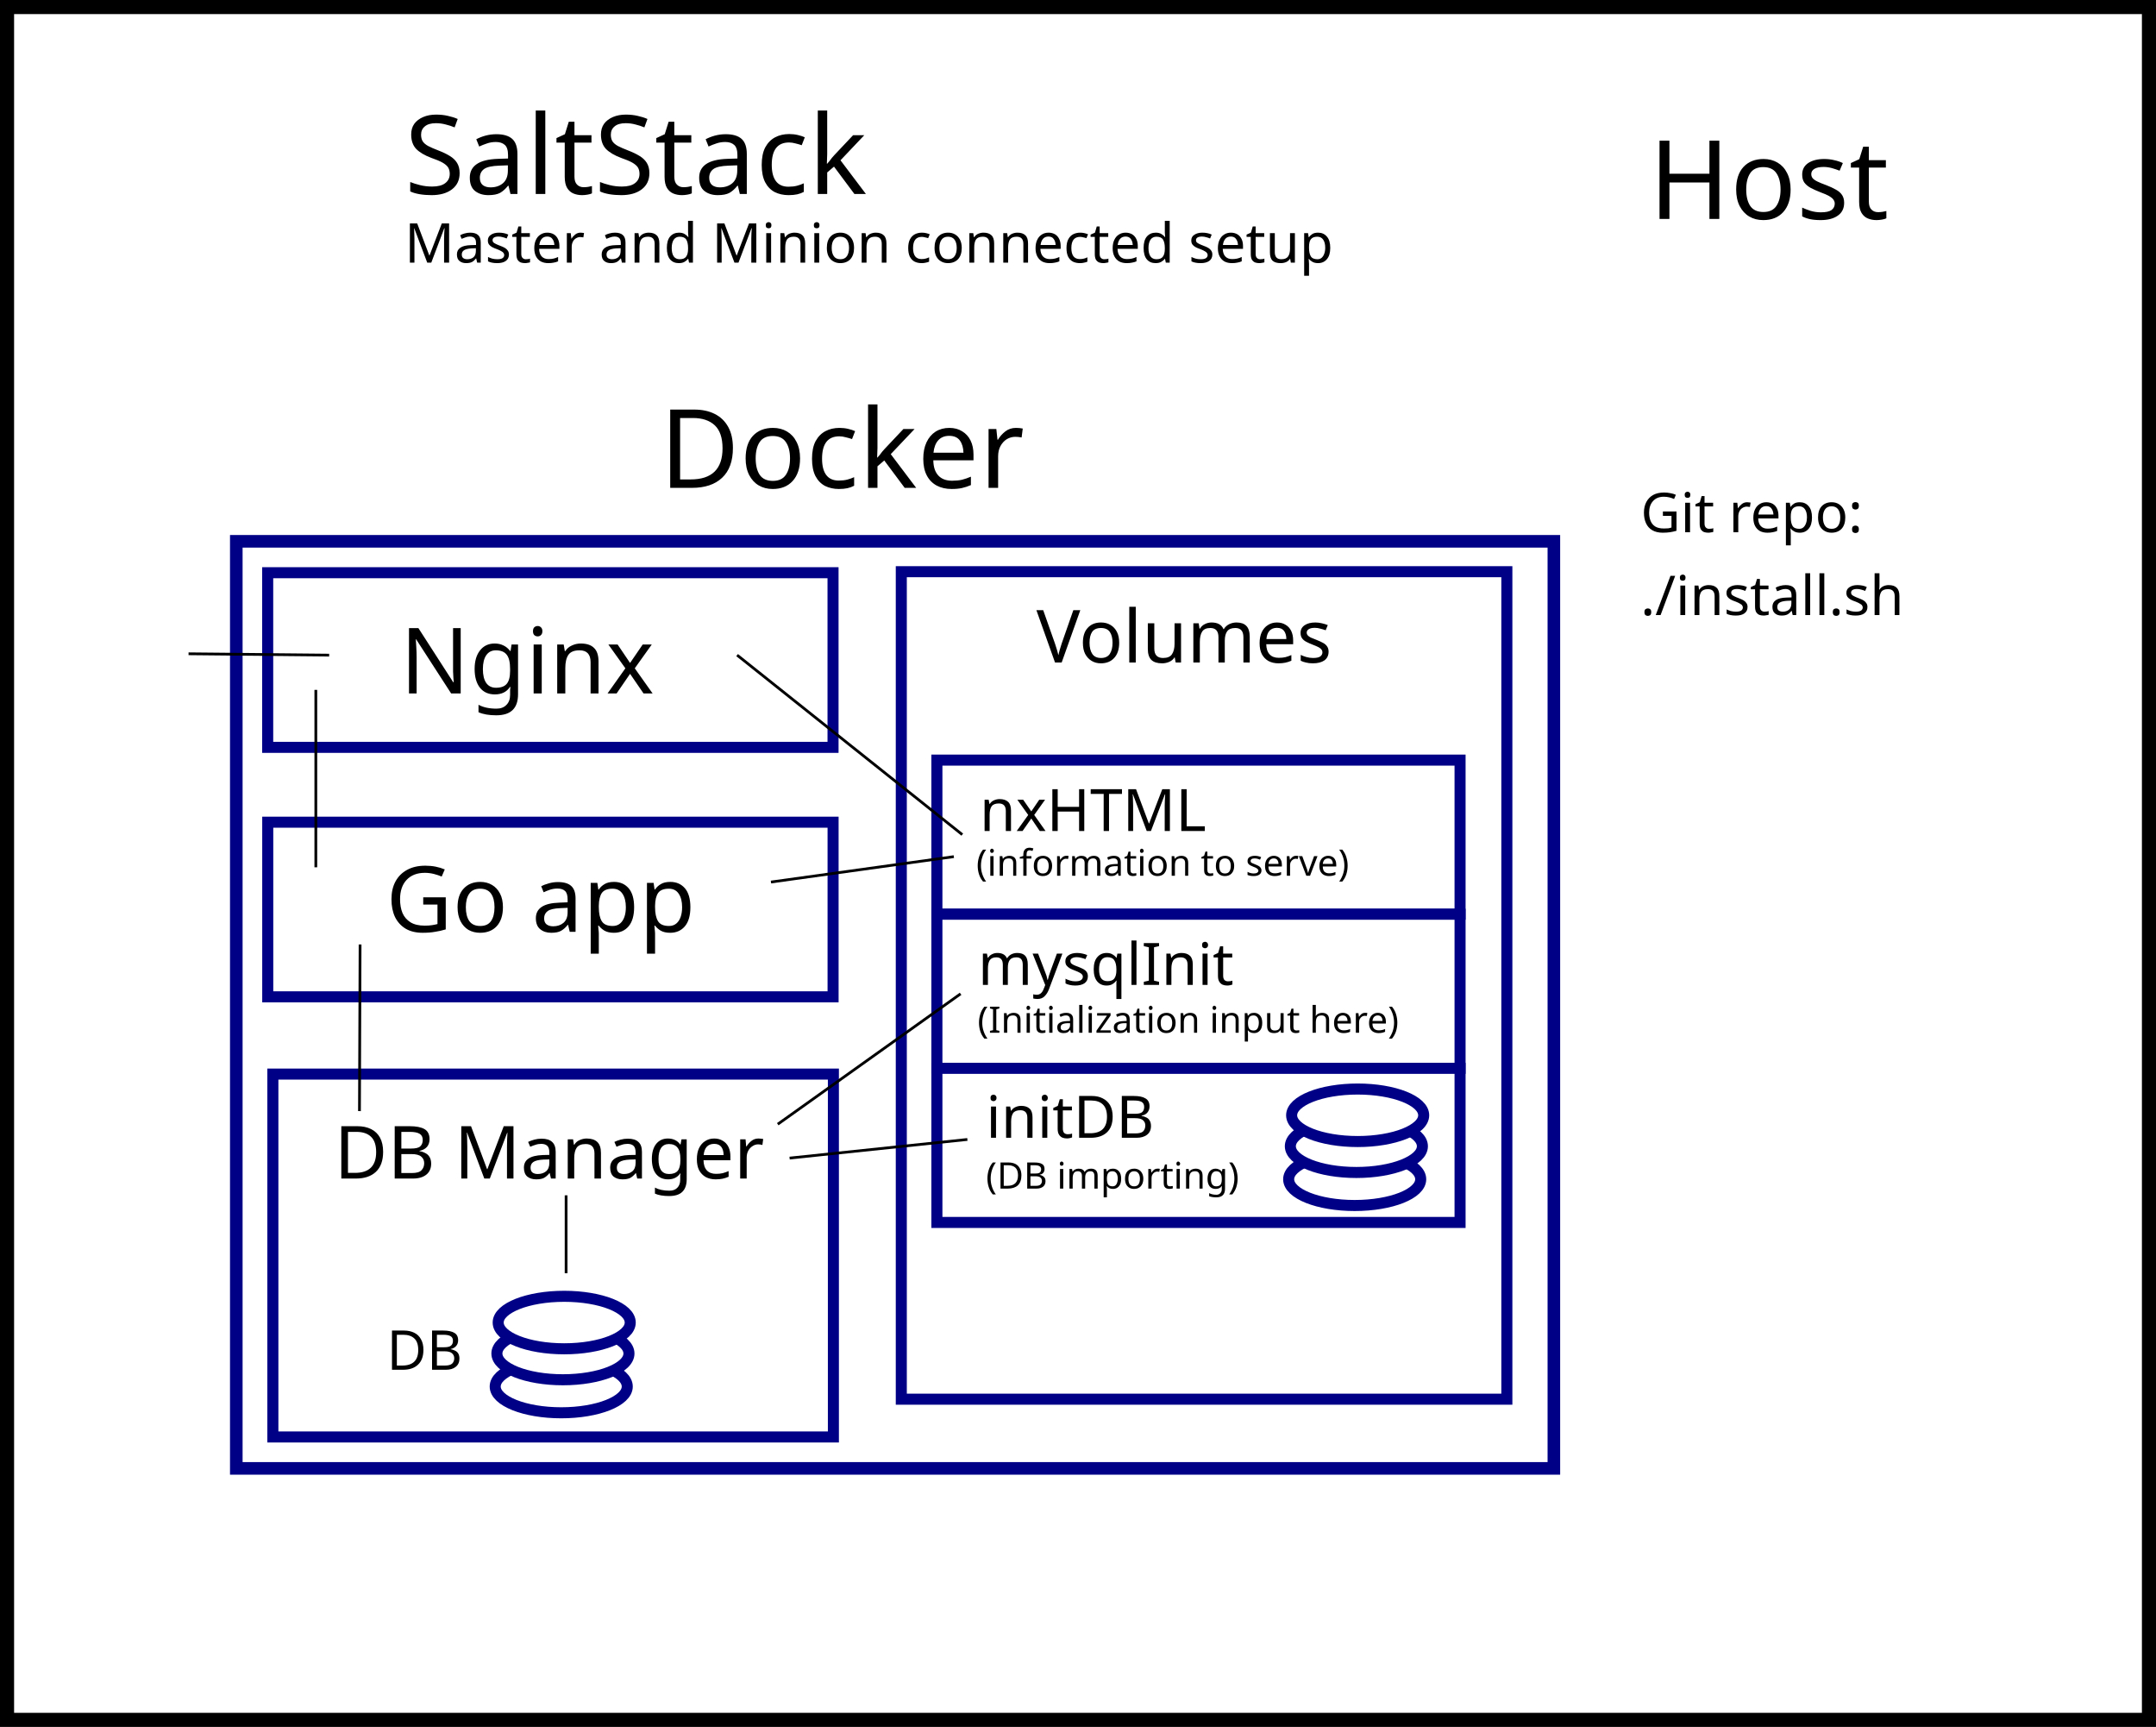
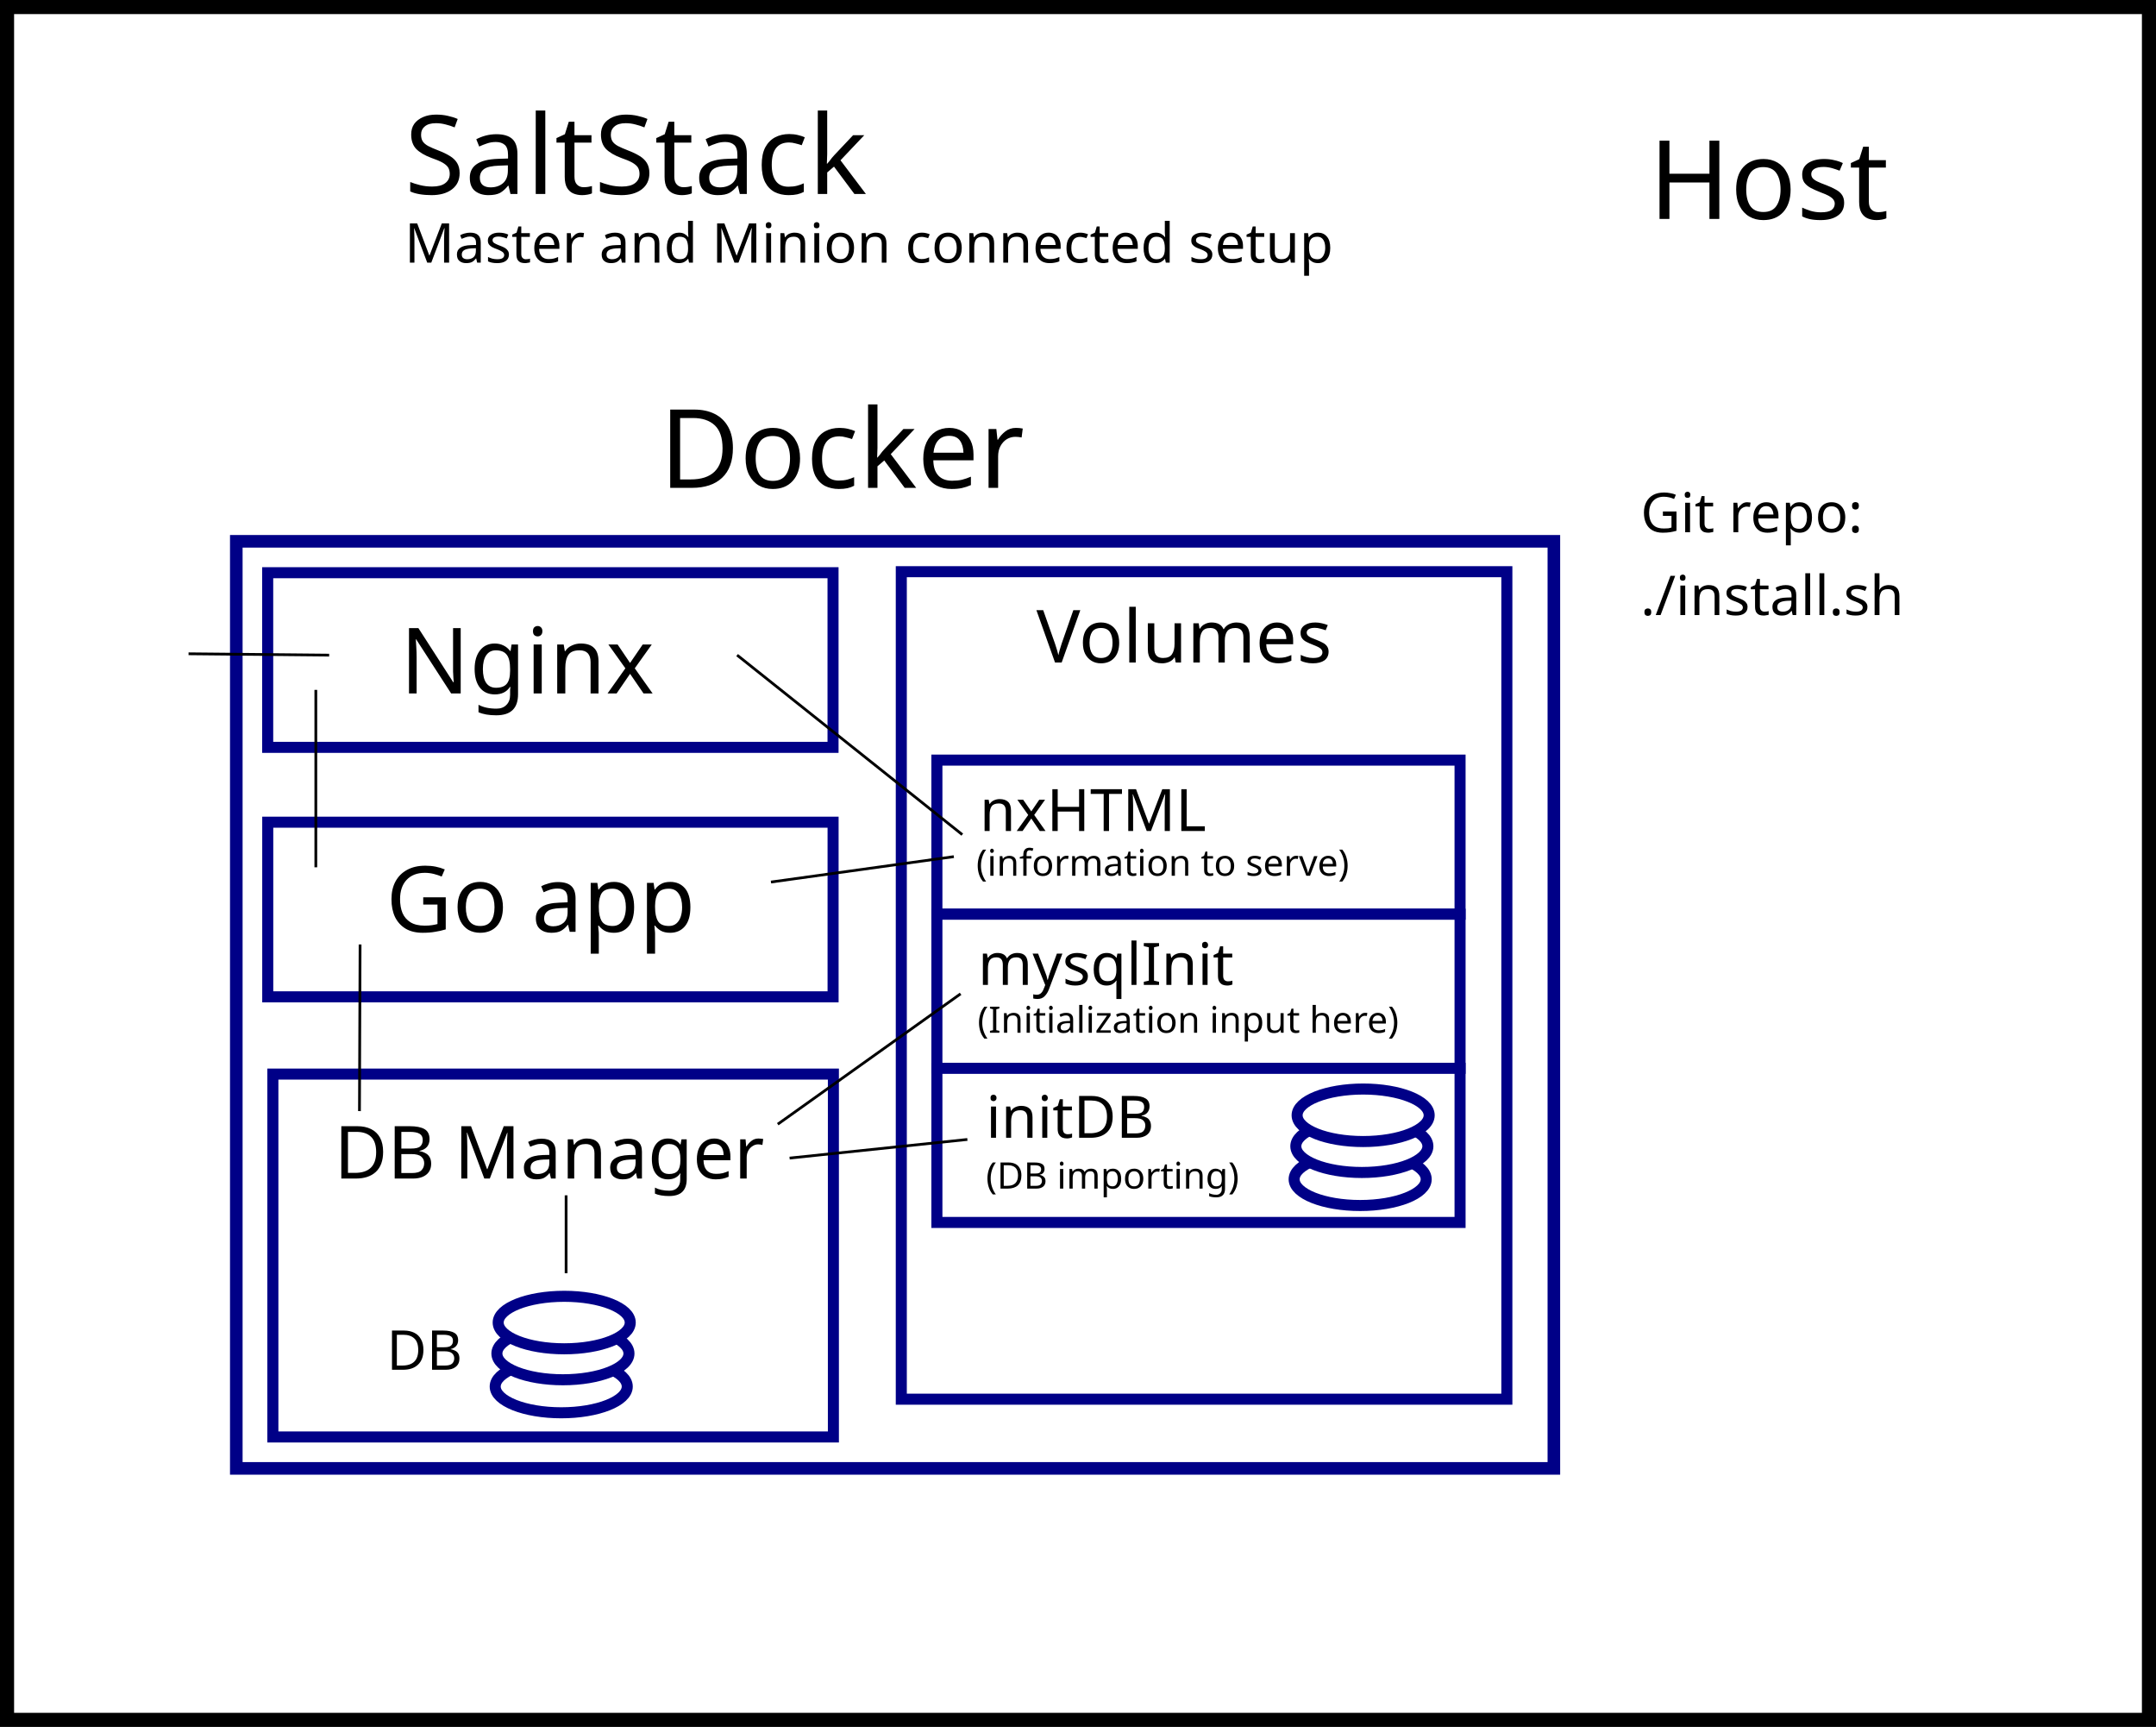
- <svg xmlns="http://www.w3.org/2000/svg" width="207.932mm" height="166.505mm" viewBox="0 0 207.932 166.505" version="1.1" id="svg8">
+ <svg xmlns="http://www.w3.org/2000/svg" id="svg8" version="1.1" viewBox="0 0 207.932 166.505" height="166.505mm" width="207.932mm">
  <defs id="defs2" />
-   <g id="layer1" transform="translate(-18.97976,-27.86083)">
-     <rect style="opacity:1;fill:#ffffff;fill-opacity:1;fill-rule:nonzero;stroke:#000000;stroke-width:1.359;stroke-linecap:butt;stroke-linejoin:miter;stroke-miterlimit:4;stroke-dasharray:none;stroke-opacity:1" id="rect4487" width="206.573" height="165.146" x="19.659" y="28.54" />
-     <rect style="opacity:1;fill:none;fill-opacity:1;fill-rule:nonzero;stroke:#000087;stroke-width:1.214;stroke-linecap:butt;stroke-linejoin:miter;stroke-miterlimit:4;stroke-dasharray:none;stroke-opacity:1" id="rect4489" width="127.071" height="89.386" x="41.769" y="80.052" />
-     <rect style="opacity:1;fill:none;fill-opacity:1;fill-rule:nonzero;stroke:#000087;stroke-width:1.065;stroke-linecap:butt;stroke-linejoin:miter;stroke-miterlimit:4;stroke-dasharray:none;stroke-opacity:1" id="rect4491" width="54.523" height="16.838" x="44.802" y="107.134" />
-     <rect style="opacity:1;fill:none;fill-opacity:1;fill-rule:nonzero;stroke:#000087;stroke-width:1.065;stroke-linecap:butt;stroke-linejoin:miter;stroke-miterlimit:4;stroke-dasharray:none;stroke-opacity:1" id="rect4491-3" width="54.059" height="34.989" x="45.296" y="131.42" />
-     <rect style="opacity:1;fill:none;fill-opacity:1;fill-rule:nonzero;stroke:#000087;stroke-width:1.065;stroke-linecap:butt;stroke-linejoin:miter;stroke-miterlimit:4;stroke-dasharray:none;stroke-opacity:1" id="rect4491-6" width="54.523" height="16.838" x="44.797" y="83.08" />
-     <text xml:space="preserve" style="font-style:normal;font-weight:normal;font-size:10.583px;line-height:6.615px;font-family:sans-serif;letter-spacing:0px;word-spacing:0px;fill:#000000;fill-opacity:1;stroke:none;stroke-width:0.265px;stroke-linecap:butt;stroke-linejoin:miter;stroke-opacity:1" x="178.001" y="48.974" id="text4522">
-       <tspan id="tspan4520" x="178.001" y="48.974" style="stroke-width:0.265px">Host</tspan>
+   <g transform="translate(-18.97976,-27.86083)" id="layer1">
+     <rect y="28.54" x="19.659" height="165.146" width="206.573" id="rect4487" style="opacity:1;fill:#ffffff;fill-opacity:1;fill-rule:nonzero;stroke:#000000;stroke-width:1.359;stroke-linecap:butt;stroke-linejoin:miter;stroke-miterlimit:4;stroke-dasharray:none;stroke-opacity:1" />
+     <rect y="80.052" x="41.769" height="89.386" width="127.071" id="rect4489" style="opacity:1;fill:none;fill-opacity:1;fill-rule:nonzero;stroke:#000087;stroke-width:1.214;stroke-linecap:butt;stroke-linejoin:miter;stroke-miterlimit:4;stroke-dasharray:none;stroke-opacity:1" />
+     <rect y="107.134" x="44.802" height="16.838" width="54.523" id="rect4491" style="opacity:1;fill:none;fill-opacity:1;fill-rule:nonzero;stroke:#000087;stroke-width:1.065;stroke-linecap:butt;stroke-linejoin:miter;stroke-miterlimit:4;stroke-dasharray:none;stroke-opacity:1" />
+     <rect y="131.42" x="45.296" height="34.989" width="54.059" id="rect4491-3" style="opacity:1;fill:none;fill-opacity:1;fill-rule:nonzero;stroke:#000087;stroke-width:1.065;stroke-linecap:butt;stroke-linejoin:miter;stroke-miterlimit:4;stroke-dasharray:none;stroke-opacity:1" />
+     <rect y="83.08" x="44.797" height="16.838" width="54.523" id="rect4491-6" style="opacity:1;fill:none;fill-opacity:1;fill-rule:nonzero;stroke:#000087;stroke-width:1.065;stroke-linecap:butt;stroke-linejoin:miter;stroke-miterlimit:4;stroke-dasharray:none;stroke-opacity:1" />
+     <text id="text4522" y="48.974" x="178.001" style="font-style:normal;font-weight:normal;font-size:10.583px;line-height:6.615px;font-family:sans-serif;letter-spacing:0px;word-spacing:0px;fill:#000000;fill-opacity:1;stroke:none;stroke-width:0.265px;stroke-linecap:butt;stroke-linejoin:miter;stroke-opacity:1" xml:space="preserve">
+       <tspan style="stroke-width:0.265px" y="48.974" x="178.001" id="tspan4520">Host</tspan>
    </text>
-     <text xml:space="preserve" style="font-style:normal;font-weight:normal;font-size:10.583px;line-height:6.615px;font-family:sans-serif;letter-spacing:0px;word-spacing:0px;fill:#000000;fill-opacity:1;stroke:none;stroke-width:0.265px;stroke-linecap:butt;stroke-linejoin:miter;stroke-opacity:1" x="82.586" y="74.899" id="text4526">
-       <tspan id="tspan4524" x="82.586" y="74.899" style="stroke-width:0.265px">Docker</tspan>
+     <text id="text4526" y="74.899" x="82.586" style="font-style:normal;font-weight:normal;font-size:10.583px;line-height:6.615px;font-family:sans-serif;letter-spacing:0px;word-spacing:0px;fill:#000000;fill-opacity:1;stroke:none;stroke-width:0.265px;stroke-linecap:butt;stroke-linejoin:miter;stroke-opacity:1" xml:space="preserve">
+       <tspan style="stroke-width:0.265px" y="74.899" x="82.586" id="tspan4524">Docker</tspan>
    </text>
-     <text xml:space="preserve" style="font-style:normal;font-weight:normal;font-size:10.583px;line-height:6.615px;font-family:sans-serif;letter-spacing:0px;word-spacing:0px;fill:#000000;fill-opacity:1;stroke:none;stroke-width:0.265px;stroke-linecap:butt;stroke-linejoin:miter;stroke-opacity:1" x="57.997" y="46.568" id="text4530">
-       <tspan id="tspan4528" x="57.997" y="46.568" style="stroke-width:0.265px">SaltStack</tspan>
-       <tspan x="57.997" y="53.183" style="font-size:5.292px;stroke-width:0.265px" id="tspan4594">Master and Minion connected setup</tspan>
+     <text id="text4530" y="46.568" x="57.997" style="font-style:normal;font-weight:normal;font-size:10.583px;line-height:6.615px;font-family:sans-serif;letter-spacing:0px;word-spacing:0px;fill:#000000;fill-opacity:1;stroke:none;stroke-width:0.265px;stroke-linecap:butt;stroke-linejoin:miter;stroke-opacity:1" xml:space="preserve">
+       <tspan style="stroke-width:0.265px" y="46.568" x="57.997" id="tspan4528">SaltStack</tspan>
+       <tspan id="tspan4594" style="font-size:5.292px;stroke-width:0.265px" y="53.183" x="57.997">Master and Minion connected setup</tspan>
    </text>
-     <text xml:space="preserve" style="font-style:normal;font-weight:normal;font-size:10.583px;line-height:6.615px;font-family:sans-serif;letter-spacing:0px;word-spacing:0px;fill:#000000;fill-opacity:1;stroke:none;stroke-width:0.265px;stroke-linecap:butt;stroke-linejoin:miter;stroke-opacity:1" x="177.2" y="79.175" id="text4534">
-       <tspan x="177.2" y="79.175" style="font-size:5.292px;stroke-width:0.265px" id="tspan4536">Git repo:</tspan>
-       <tspan x="177.2" y="87.165" style="font-size:5.292px;stroke-width:0.265px" id="tspan4546">./install.sh</tspan>
+     <text id="text4534" y="79.175" x="177.2" style="font-style:normal;font-weight:normal;font-size:10.583px;line-height:6.615px;font-family:sans-serif;letter-spacing:0px;word-spacing:0px;fill:#000000;fill-opacity:1;stroke:none;stroke-width:0.265px;stroke-linecap:butt;stroke-linejoin:miter;stroke-opacity:1" xml:space="preserve">
+       <tspan id="tspan4536" style="font-size:5.292px;stroke-width:0.265px" y="79.175" x="177.2">Git repo:</tspan>
+       <tspan id="tspan4546" style="font-size:5.292px;stroke-width:0.265px" y="87.165" x="177.2">./install.sh</tspan>
    </text>
-     <text xml:space="preserve" style="font-style:normal;font-weight:normal;font-size:10.583px;line-height:6.615px;font-family:sans-serif;letter-spacing:0px;word-spacing:0px;fill:#000000;fill-opacity:1;stroke:none;stroke-width:0.265px;stroke-linecap:butt;stroke-linejoin:miter;stroke-opacity:1" x="57.566" y="94.721" id="text4550">
-       <tspan id="tspan4548" x="57.566" y="94.721" style="font-size:8.819px;stroke-width:0.265px">Nginx</tspan>
+     <text id="text4550" y="94.721" x="57.566" style="font-style:normal;font-weight:normal;font-size:10.583px;line-height:6.615px;font-family:sans-serif;letter-spacing:0px;word-spacing:0px;fill:#000000;fill-opacity:1;stroke:none;stroke-width:0.265px;stroke-linecap:butt;stroke-linejoin:miter;stroke-opacity:1" xml:space="preserve">
+       <tspan style="font-size:8.819px;stroke-width:0.265px" y="94.721" x="57.566" id="tspan4548">Nginx</tspan>
    </text>
-     <text xml:space="preserve" style="font-style:normal;font-weight:normal;font-size:10.583px;line-height:6.615px;font-family:sans-serif;letter-spacing:0px;word-spacing:0px;fill:#000000;fill-opacity:1;stroke:none;stroke-width:0.265px;stroke-linecap:butt;stroke-linejoin:miter;stroke-opacity:1" x="56.202" y="117.706" id="text4554">
-       <tspan id="tspan4552" x="56.202" y="117.706" style="font-size:8.819px;stroke-width:0.265px">Go app</tspan>
+     <text id="text4554" y="117.706" x="56.202" style="font-style:normal;font-weight:normal;font-size:10.583px;line-height:6.615px;font-family:sans-serif;letter-spacing:0px;word-spacing:0px;fill:#000000;fill-opacity:1;stroke:none;stroke-width:0.265px;stroke-linecap:butt;stroke-linejoin:miter;stroke-opacity:1" xml:space="preserve">
+       <tspan style="font-size:8.819px;stroke-width:0.265px" y="117.706" x="56.202" id="tspan4552">Go app</tspan>
    </text>
-     <text xml:space="preserve" style="font-style:normal;font-weight:normal;font-size:10.583px;line-height:6.615px;font-family:sans-serif;letter-spacing:0px;word-spacing:0px;fill:#000000;fill-opacity:1;stroke:none;stroke-width:0.265px;stroke-linecap:butt;stroke-linejoin:miter;stroke-opacity:1" x="51.21" y="141.493" id="text4558">
-       <tspan x="51.21" y="141.493" style="font-size:7.056px;stroke-width:0.265px" id="tspan37">DB Manager</tspan>
+     <text id="text4558" y="141.493" x="51.21" style="font-style:normal;font-weight:normal;font-size:10.583px;line-height:6.615px;font-family:sans-serif;letter-spacing:0px;word-spacing:0px;fill:#000000;fill-opacity:1;stroke:none;stroke-width:0.265px;stroke-linecap:butt;stroke-linejoin:miter;stroke-opacity:1" xml:space="preserve">
+       <tspan id="tspan37" style="font-size:7.056px;stroke-width:0.265px" y="141.493" x="51.21">DB Manager</tspan>
    </text>
-     <rect style="opacity:1;fill:none;fill-opacity:1;fill-rule:nonzero;stroke:#000087;stroke-width:1.065;stroke-linecap:butt;stroke-linejoin:miter;stroke-miterlimit:4;stroke-dasharray:none;stroke-opacity:1" id="rect4560" width="58.402" height="79.784" x="105.904" y="82.982" ry="0" />
-     <text xml:space="preserve" style="font-style:normal;font-weight:normal;font-size:10.583px;line-height:6.615px;font-family:sans-serif;letter-spacing:0px;word-spacing:0px;fill:#000000;fill-opacity:1;stroke:none;stroke-width:0.265px;stroke-linecap:butt;stroke-linejoin:miter;stroke-opacity:1" x="118.935" y="91.737" id="text4564">
-       <tspan id="tspan4562" x="118.935" y="91.737" style="font-size:7.056px;stroke-width:0.265px">Volumes</tspan>
+     <rect ry="0" y="82.982" x="105.904" height="79.784" width="58.402" id="rect4560" style="opacity:1;fill:none;fill-opacity:1;fill-rule:nonzero;stroke:#000087;stroke-width:1.065;stroke-linecap:butt;stroke-linejoin:miter;stroke-miterlimit:4;stroke-dasharray:none;stroke-opacity:1" />
+     <text id="text4564" y="91.737" x="118.935" style="font-style:normal;font-weight:normal;font-size:10.583px;line-height:6.615px;font-family:sans-serif;letter-spacing:0px;word-spacing:0px;fill:#000000;fill-opacity:1;stroke:none;stroke-width:0.265px;stroke-linecap:butt;stroke-linejoin:miter;stroke-opacity:1" xml:space="preserve">
+       <tspan style="font-size:7.056px;stroke-width:0.265px" y="91.737" x="118.935" id="tspan4562">Volumes</tspan>
    </text>
-     <path style="fill:none;fill-rule:evenodd;stroke:#000000;stroke-width:0.265px;stroke-linecap:butt;stroke-linejoin:miter;stroke-opacity:1" d="m 53.648,134.99 0.059,-16.067" id="path4588" />
-     <path style="fill:none;fill-rule:evenodd;stroke:#000000;stroke-width:0.265px;stroke-linecap:butt;stroke-linejoin:miter;stroke-opacity:1" d="M 49.439,111.483 V 94.377" id="path4590" />
-     <path style="fill:none;fill-rule:evenodd;stroke:#000000;stroke-width:0.265px;stroke-linecap:butt;stroke-linejoin:miter;stroke-opacity:1" d="M 50.724,91.027 37.165,90.896 v 0" id="path4592" />
-     <text xml:space="preserve" style="font-style:normal;font-weight:normal;font-size:4.233px;line-height:6.615px;font-family:sans-serif;letter-spacing:0px;word-spacing:0px;fill:#000000;fill-opacity:1;stroke:none;stroke-width:0.265px;stroke-linecap:butt;stroke-linejoin:miter;stroke-opacity:1" x="112.066" y="133.559" id="text4527" />
-     <rect y="101.148" x="109.337" height="14.859" width="50.456" id="rect4774" style="opacity:1;fill:#ffffff;fill-opacity:1;fill-rule:nonzero;stroke:#000087;stroke-width:1.065;stroke-linecap:butt;stroke-linejoin:miter;stroke-miterlimit:4;stroke-dasharray:none;stroke-opacity:1" />
-     <text xml:space="preserve" style="font-style:normal;font-weight:normal;font-size:10.583px;line-height:6.615px;font-family:sans-serif;letter-spacing:0px;word-spacing:0px;fill:#000000;fill-opacity:1;stroke:none;stroke-width:0.265px;stroke-linecap:butt;stroke-linejoin:miter;stroke-opacity:1" x="113.453" y="107.987" id="text4518">
-       <tspan id="tspan4516" x="113.453" y="107.987" style="font-size:5.644px;stroke-width:0.265px">nxHTML</tspan>
-       <tspan x="113.453" y="115.884" style="font-size:3.528px;stroke-width:0.265px" id="tspan4593" />
+     <path id="path4588" d="m 53.648,134.99 0.059,-16.067" style="fill:none;fill-rule:evenodd;stroke:#000000;stroke-width:0.265px;stroke-linecap:butt;stroke-linejoin:miter;stroke-opacity:1" />
+     <path id="path4590" d="M 49.439,111.483 V 94.377" style="fill:none;fill-rule:evenodd;stroke:#000000;stroke-width:0.265px;stroke-linecap:butt;stroke-linejoin:miter;stroke-opacity:1" />
+     <path id="path4592" d="M 50.724,91.027 37.165,90.896 v 0" style="fill:none;fill-rule:evenodd;stroke:#000000;stroke-width:0.265px;stroke-linecap:butt;stroke-linejoin:miter;stroke-opacity:1" />
+     <text id="text4527" y="133.559" x="112.066" style="font-style:normal;font-weight:normal;font-size:4.233px;line-height:6.615px;font-family:sans-serif;letter-spacing:0px;word-spacing:0px;fill:#000000;fill-opacity:1;stroke:none;stroke-width:0.265px;stroke-linecap:butt;stroke-linejoin:miter;stroke-opacity:1" xml:space="preserve" />
+     <rect style="opacity:1;fill:#ffffff;fill-opacity:1;fill-rule:nonzero;stroke:#000087;stroke-width:1.065;stroke-linecap:butt;stroke-linejoin:miter;stroke-miterlimit:4;stroke-dasharray:none;stroke-opacity:1" id="rect4774" width="50.456" height="14.859" x="109.337" y="101.148" />
+     <text id="text4518" y="107.987" x="113.453" style="font-style:normal;font-weight:normal;font-size:10.583px;line-height:6.615px;font-family:sans-serif;letter-spacing:0px;word-spacing:0px;fill:#000000;fill-opacity:1;stroke:none;stroke-width:0.265px;stroke-linecap:butt;stroke-linejoin:miter;stroke-opacity:1" xml:space="preserve">
+       <tspan style="font-size:5.644px;stroke-width:0.265px" y="107.987" x="113.453" id="tspan4516">nxHTML</tspan>
+       <tspan id="tspan4593" style="font-size:3.528px;stroke-width:0.265px" y="115.884" x="113.453" />
    </text>
-     <text xml:space="preserve" style="font-style:normal;font-weight:normal;font-size:10.583px;line-height:6.615px;font-family:sans-serif;letter-spacing:0px;word-spacing:0px;fill:#000000;fill-opacity:1;stroke:none;stroke-width:0.265px;stroke-linecap:butt;stroke-linejoin:miter;stroke-opacity:1" x="113.132" y="112.295" id="text4597">
-       <tspan id="tspan4595" x="113.132" y="112.295" style="font-size:3.528px;stroke-width:0.265px">(information to serve)</tspan>
+     <text id="text4597" y="112.295" x="113.132" style="font-style:normal;font-weight:normal;font-size:10.583px;line-height:6.615px;font-family:sans-serif;letter-spacing:0px;word-spacing:0px;fill:#000000;fill-opacity:1;stroke:none;stroke-width:0.265px;stroke-linecap:butt;stroke-linejoin:miter;stroke-opacity:1" xml:space="preserve">
+       <tspan style="font-size:3.528px;stroke-width:0.265px" y="112.295" x="113.132" id="tspan4595">(information to serve)</tspan>
    </text>
-     <rect y="116.007" x="109.337" height="14.859" width="50.456" id="rect4774-7" style="opacity:1;fill:#ffffff;fill-opacity:1;fill-rule:nonzero;stroke:#000087;stroke-width:1.065;stroke-linecap:butt;stroke-linejoin:miter;stroke-miterlimit:4;stroke-dasharray:none;stroke-opacity:1" />
-     <text xml:space="preserve" style="font-style:normal;font-weight:normal;font-size:5.644px;line-height:6.615px;font-family:sans-serif;letter-spacing:0px;word-spacing:0px;fill:#000000;fill-opacity:1;stroke:none;stroke-width:0.265px;stroke-linecap:butt;stroke-linejoin:miter;stroke-opacity:1" x="113.289" y="122.824" id="text4523">mysqlInit</text>
-     <text id="text4764" y="127.437" x="113.256" style="font-style:normal;font-weight:normal;font-size:10.583px;line-height:6.615px;font-family:sans-serif;letter-spacing:0px;word-spacing:0px;fill:#000000;fill-opacity:1;stroke:none;stroke-width:0.265px;stroke-linecap:butt;stroke-linejoin:miter;stroke-opacity:1" xml:space="preserve">
-       <tspan style="font-size:3.528px;stroke-width:0.265px" y="127.437" x="113.256" id="tspan4762">(Initialization input here)</tspan>
+     <rect style="opacity:1;fill:#ffffff;fill-opacity:1;fill-rule:nonzero;stroke:#000087;stroke-width:1.065;stroke-linecap:butt;stroke-linejoin:miter;stroke-miterlimit:4;stroke-dasharray:none;stroke-opacity:1" id="rect4774-7" width="50.456" height="14.859" x="109.337" y="116.007" />
+     <text id="text4523" y="122.824" x="113.289" style="font-style:normal;font-weight:normal;font-size:5.644px;line-height:6.615px;font-family:sans-serif;letter-spacing:0px;word-spacing:0px;fill:#000000;fill-opacity:1;stroke:none;stroke-width:0.265px;stroke-linecap:butt;stroke-linejoin:miter;stroke-opacity:1" xml:space="preserve">mysqlInit</text>
+     <text xml:space="preserve" style="font-style:normal;font-weight:normal;font-size:10.583px;line-height:6.615px;font-family:sans-serif;letter-spacing:0px;word-spacing:0px;fill:#000000;fill-opacity:1;stroke:none;stroke-width:0.265px;stroke-linecap:butt;stroke-linejoin:miter;stroke-opacity:1" x="113.256" y="127.437" id="text4764">
+       <tspan id="tspan4762" x="113.256" y="127.437" style="font-size:3.528px;stroke-width:0.265px">(Initialization input here)</tspan>
    </text>
-     <rect y="130.866" x="109.337" height="14.859" width="50.456" id="rect4774-7-7" style="opacity:1;fill:#ffffff;fill-opacity:1;fill-rule:nonzero;stroke:#000087;stroke-width:1.065;stroke-linecap:butt;stroke-linejoin:miter;stroke-miterlimit:4;stroke-dasharray:none;stroke-opacity:1" />
-     <text id="text4768" y="142.459" x="114.072" style="font-style:normal;font-weight:normal;font-size:3.528px;line-height:6.615px;font-family:sans-serif;letter-spacing:0px;word-spacing:0px;fill:#000000;fill-opacity:1;stroke:none;stroke-width:0.265px;stroke-linecap:butt;stroke-linejoin:miter;stroke-opacity:1" xml:space="preserve">
-       <tspan style="font-size:3.528px;stroke-width:0.265px" y="142.459" x="114.072" id="tspan4766">(DB importing)</tspan>
+     <rect style="opacity:1;fill:#ffffff;fill-opacity:1;fill-rule:nonzero;stroke:#000087;stroke-width:1.065;stroke-linecap:butt;stroke-linejoin:miter;stroke-miterlimit:4;stroke-dasharray:none;stroke-opacity:1" id="rect4774-7-7" width="50.456" height="14.859" x="109.337" y="130.866" />
+     <text xml:space="preserve" style="font-style:normal;font-weight:normal;font-size:3.528px;line-height:6.615px;font-family:sans-serif;letter-spacing:0px;word-spacing:0px;fill:#000000;fill-opacity:1;stroke:none;stroke-width:0.265px;stroke-linecap:butt;stroke-linejoin:miter;stroke-opacity:1" x="114.072" y="142.459" id="text4768">
+       <tspan id="tspan4766" x="114.072" y="142.459" style="font-size:3.528px;stroke-width:0.265px">(DB importing)</tspan>
    </text>
-     <text id="text4772" y="137.561" x="114.072" style="font-style:normal;font-weight:normal;font-size:10.583px;line-height:6.615px;font-family:sans-serif;letter-spacing:0px;word-spacing:0px;fill:#000000;fill-opacity:1;stroke:none;stroke-width:0.265px;stroke-linecap:butt;stroke-linejoin:miter;stroke-opacity:1" xml:space="preserve">
-       <tspan style="font-size:5.644px;stroke-width:0.265px" y="137.561" x="114.072" id="tspan4770">initDB</tspan>
+     <text xml:space="preserve" style="font-style:normal;font-weight:normal;font-size:10.583px;line-height:6.615px;font-family:sans-serif;letter-spacing:0px;word-spacing:0px;fill:#000000;fill-opacity:1;stroke:none;stroke-width:0.265px;stroke-linecap:butt;stroke-linejoin:miter;stroke-opacity:1" x="114.072" y="137.561" id="text4772">
+       <tspan id="tspan4770" x="114.072" y="137.561" style="font-size:5.644px;stroke-width:0.265px">initDB</tspan>
    </text>
-     <path id="path4812" d="M 90.069,91.024 C 111.786,108.332 111.786,108.332 111.786,108.332" style="fill:none;fill-rule:evenodd;stroke:#000000;stroke-width:0.265px;stroke-linecap:butt;stroke-linejoin:miter;stroke-opacity:1" />
-     <path id="path4816" d="m 93.335,112.904 c 17.635,-2.449 17.635,-2.449 17.635,-2.449" style="fill:none;fill-rule:evenodd;stroke:#000000;stroke-width:0.265px;stroke-linecap:butt;stroke-linejoin:miter;stroke-opacity:1" />
-     <path id="path4818" d="M 93.988,136.254 111.623,123.681" style="fill:none;fill-rule:evenodd;stroke:#000000;stroke-width:0.265px;stroke-linecap:butt;stroke-linejoin:miter;stroke-opacity:1" />
-     <path id="path4820" d="m 95.131,139.52 17.145,-1.796" style="fill:none;fill-rule:evenodd;stroke:#000000;stroke-width:0.265px;stroke-linecap:butt;stroke-linejoin:miter;stroke-opacity:1" />
-     <ellipse ry="2.531" rx="6.368" cy="141.561" cx="149.63" id="path4822" style="opacity:1;fill:#ffffff;fill-opacity:1;fill-rule:nonzero;stroke:#000087;stroke-width:1.065;stroke-linecap:butt;stroke-linejoin:miter;stroke-miterlimit:4;stroke-dasharray:none;stroke-opacity:1" />
-     <ellipse ry="2.531" rx="6.368" cy="138.377" cx="149.793" id="path4822-9" style="opacity:1;fill:#ffffff;fill-opacity:1;fill-rule:nonzero;stroke:#000087;stroke-width:1.065;stroke-linecap:butt;stroke-linejoin:miter;stroke-miterlimit:4;stroke-dasharray:none;stroke-opacity:1" />
-     <ellipse ry="2.531" rx="6.368" cy="135.393" cx="149.917" id="path4822-8" style="opacity:1;fill:#ffffff;fill-opacity:1;fill-rule:nonzero;stroke:#000087;stroke-width:1.065;stroke-linecap:butt;stroke-linejoin:miter;stroke-miterlimit:4;stroke-dasharray:none;stroke-opacity:1" />
-     <ellipse ry="2.531" rx="6.368" cy="161.546" cx="73.107" id="path4822-0" style="opacity:1;fill:#ffffff;fill-opacity:1;fill-rule:nonzero;stroke:#000087;stroke-width:1.065;stroke-linecap:butt;stroke-linejoin:miter;stroke-miterlimit:4;stroke-dasharray:none;stroke-opacity:1" />
-     <ellipse ry="2.531" rx="6.368" cy="158.362" cx="73.27" id="path4822-9-1" style="opacity:1;fill:#ffffff;fill-opacity:1;fill-rule:nonzero;stroke:#000087;stroke-width:1.065;stroke-linecap:butt;stroke-linejoin:miter;stroke-miterlimit:4;stroke-dasharray:none;stroke-opacity:1" />
-     <ellipse ry="2.531" rx="6.368" cy="155.377" cx="73.394" id="path4822-8-0" style="opacity:1;fill:#ffffff;fill-opacity:1;fill-rule:nonzero;stroke:#000087;stroke-width:1.065;stroke-linecap:butt;stroke-linejoin:miter;stroke-miterlimit:4;stroke-dasharray:none;stroke-opacity:1" />
-     <path id="path4892" d="m 73.577,143.112 c 0,7.511 0,7.511 0,7.511" style="fill:none;fill-rule:evenodd;stroke:#000000;stroke-width:0.265px;stroke-linecap:butt;stroke-linejoin:miter;stroke-opacity:1" />
-     <text id="text4896" y="159.931" x="56.269" style="font-style:normal;font-weight:normal;font-size:10.583px;line-height:6.615px;font-family:sans-serif;letter-spacing:0px;word-spacing:0px;fill:#000000;fill-opacity:1;stroke:none;stroke-width:0.265px;stroke-linecap:butt;stroke-linejoin:miter;stroke-opacity:1" xml:space="preserve">
-       <tspan style="font-size:5.292px;stroke-width:0.265px" y="159.931" x="56.269" id="tspan4894">DB</tspan>
+     <path style="fill:none;fill-rule:evenodd;stroke:#000000;stroke-width:0.265px;stroke-linecap:butt;stroke-linejoin:miter;stroke-opacity:1" d="M 90.069,91.024 C 111.786,108.332 111.786,108.332 111.786,108.332" id="path4812" />
+     <path style="fill:none;fill-rule:evenodd;stroke:#000000;stroke-width:0.265px;stroke-linecap:butt;stroke-linejoin:miter;stroke-opacity:1" d="m 93.335,112.904 c 17.635,-2.449 17.635,-2.449 17.635,-2.449" id="path4816" />
+     <path style="fill:none;fill-rule:evenodd;stroke:#000000;stroke-width:0.265px;stroke-linecap:butt;stroke-linejoin:miter;stroke-opacity:1" d="M 93.988,136.254 111.623,123.681" id="path4818" />
+     <path style="fill:none;fill-rule:evenodd;stroke:#000000;stroke-width:0.265px;stroke-linecap:butt;stroke-linejoin:miter;stroke-opacity:1" d="m 95.131,139.52 17.145,-1.796" id="path4820" />
+     <ellipse style="opacity:1;fill:#ffffff;fill-opacity:1;fill-rule:nonzero;stroke:#000087;stroke-width:1.065;stroke-linecap:butt;stroke-linejoin:miter;stroke-miterlimit:4;stroke-dasharray:none;stroke-opacity:1" id="path4822" cx="150.159" cy="141.561" rx="6.368" ry="2.531" />
+     <ellipse style="opacity:1;fill:#ffffff;fill-opacity:1;fill-rule:nonzero;stroke:#000087;stroke-width:1.065;stroke-linecap:butt;stroke-linejoin:miter;stroke-miterlimit:4;stroke-dasharray:none;stroke-opacity:1" id="path4822-9" cx="150.322" cy="138.377" rx="6.368" ry="2.531" />
+     <ellipse style="opacity:1;fill:#ffffff;fill-opacity:1;fill-rule:nonzero;stroke:#000087;stroke-width:1.065;stroke-linecap:butt;stroke-linejoin:miter;stroke-miterlimit:4;stroke-dasharray:none;stroke-opacity:1" id="path4822-8" cx="150.446" cy="135.393" rx="6.368" ry="2.531" />
+     <ellipse style="opacity:1;fill:#ffffff;fill-opacity:1;fill-rule:nonzero;stroke:#000087;stroke-width:1.065;stroke-linecap:butt;stroke-linejoin:miter;stroke-miterlimit:4;stroke-dasharray:none;stroke-opacity:1" id="path4822-0" cx="73.107" cy="161.546" rx="6.368" ry="2.531" />
+     <ellipse style="opacity:1;fill:#ffffff;fill-opacity:1;fill-rule:nonzero;stroke:#000087;stroke-width:1.065;stroke-linecap:butt;stroke-linejoin:miter;stroke-miterlimit:4;stroke-dasharray:none;stroke-opacity:1" id="path4822-9-1" cx="73.27" cy="158.362" rx="6.368" ry="2.531" />
+     <ellipse style="opacity:1;fill:#ffffff;fill-opacity:1;fill-rule:nonzero;stroke:#000087;stroke-width:1.065;stroke-linecap:butt;stroke-linejoin:miter;stroke-miterlimit:4;stroke-dasharray:none;stroke-opacity:1" id="path4822-8-0" cx="73.394" cy="155.377" rx="6.368" ry="2.531" />
+     <path style="fill:none;fill-rule:evenodd;stroke:#000000;stroke-width:0.265px;stroke-linecap:butt;stroke-linejoin:miter;stroke-opacity:1" d="m 73.577,143.112 c 0,7.511 0,7.511 0,7.511" id="path4892" />
+     <text xml:space="preserve" style="font-style:normal;font-weight:normal;font-size:10.583px;line-height:6.615px;font-family:sans-serif;letter-spacing:0px;word-spacing:0px;fill:#000000;fill-opacity:1;stroke:none;stroke-width:0.265px;stroke-linecap:butt;stroke-linejoin:miter;stroke-opacity:1" x="56.269" y="159.931" id="text4896">
+       <tspan id="tspan4894" x="56.269" y="159.931" style="font-size:5.292px;stroke-width:0.265px">DB</tspan>
    </text>
  </g>
</svg>
